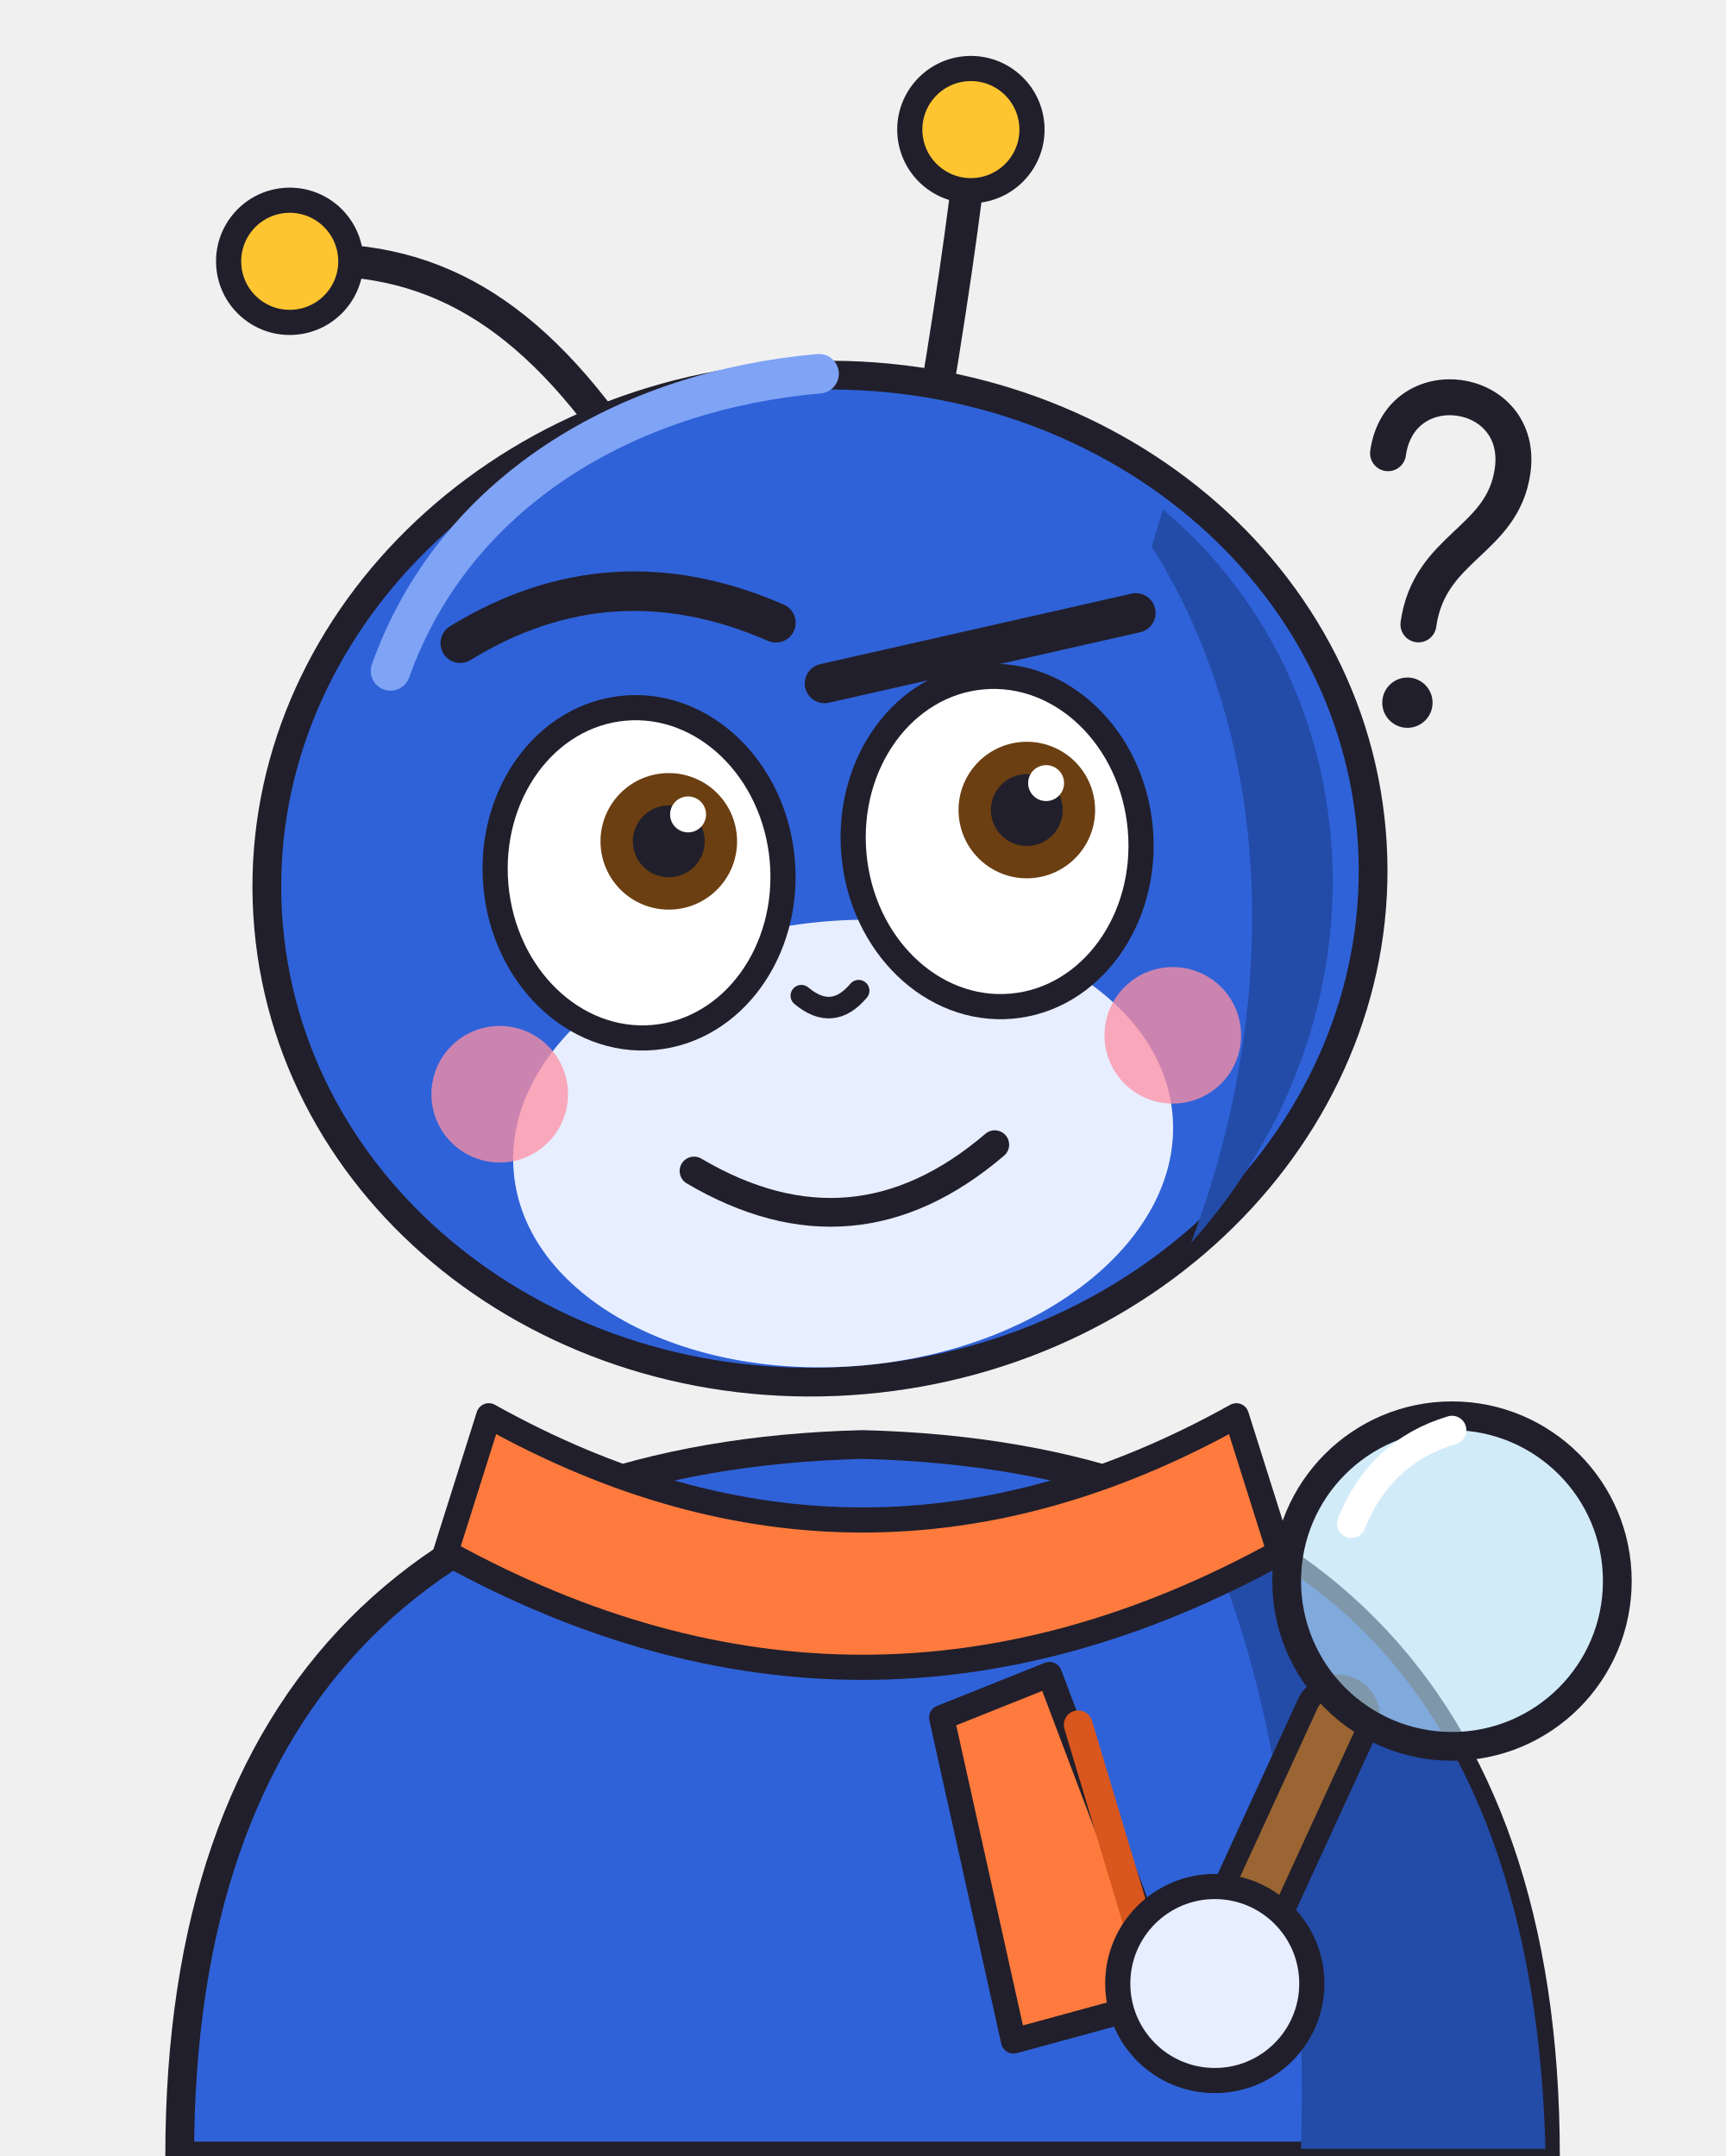
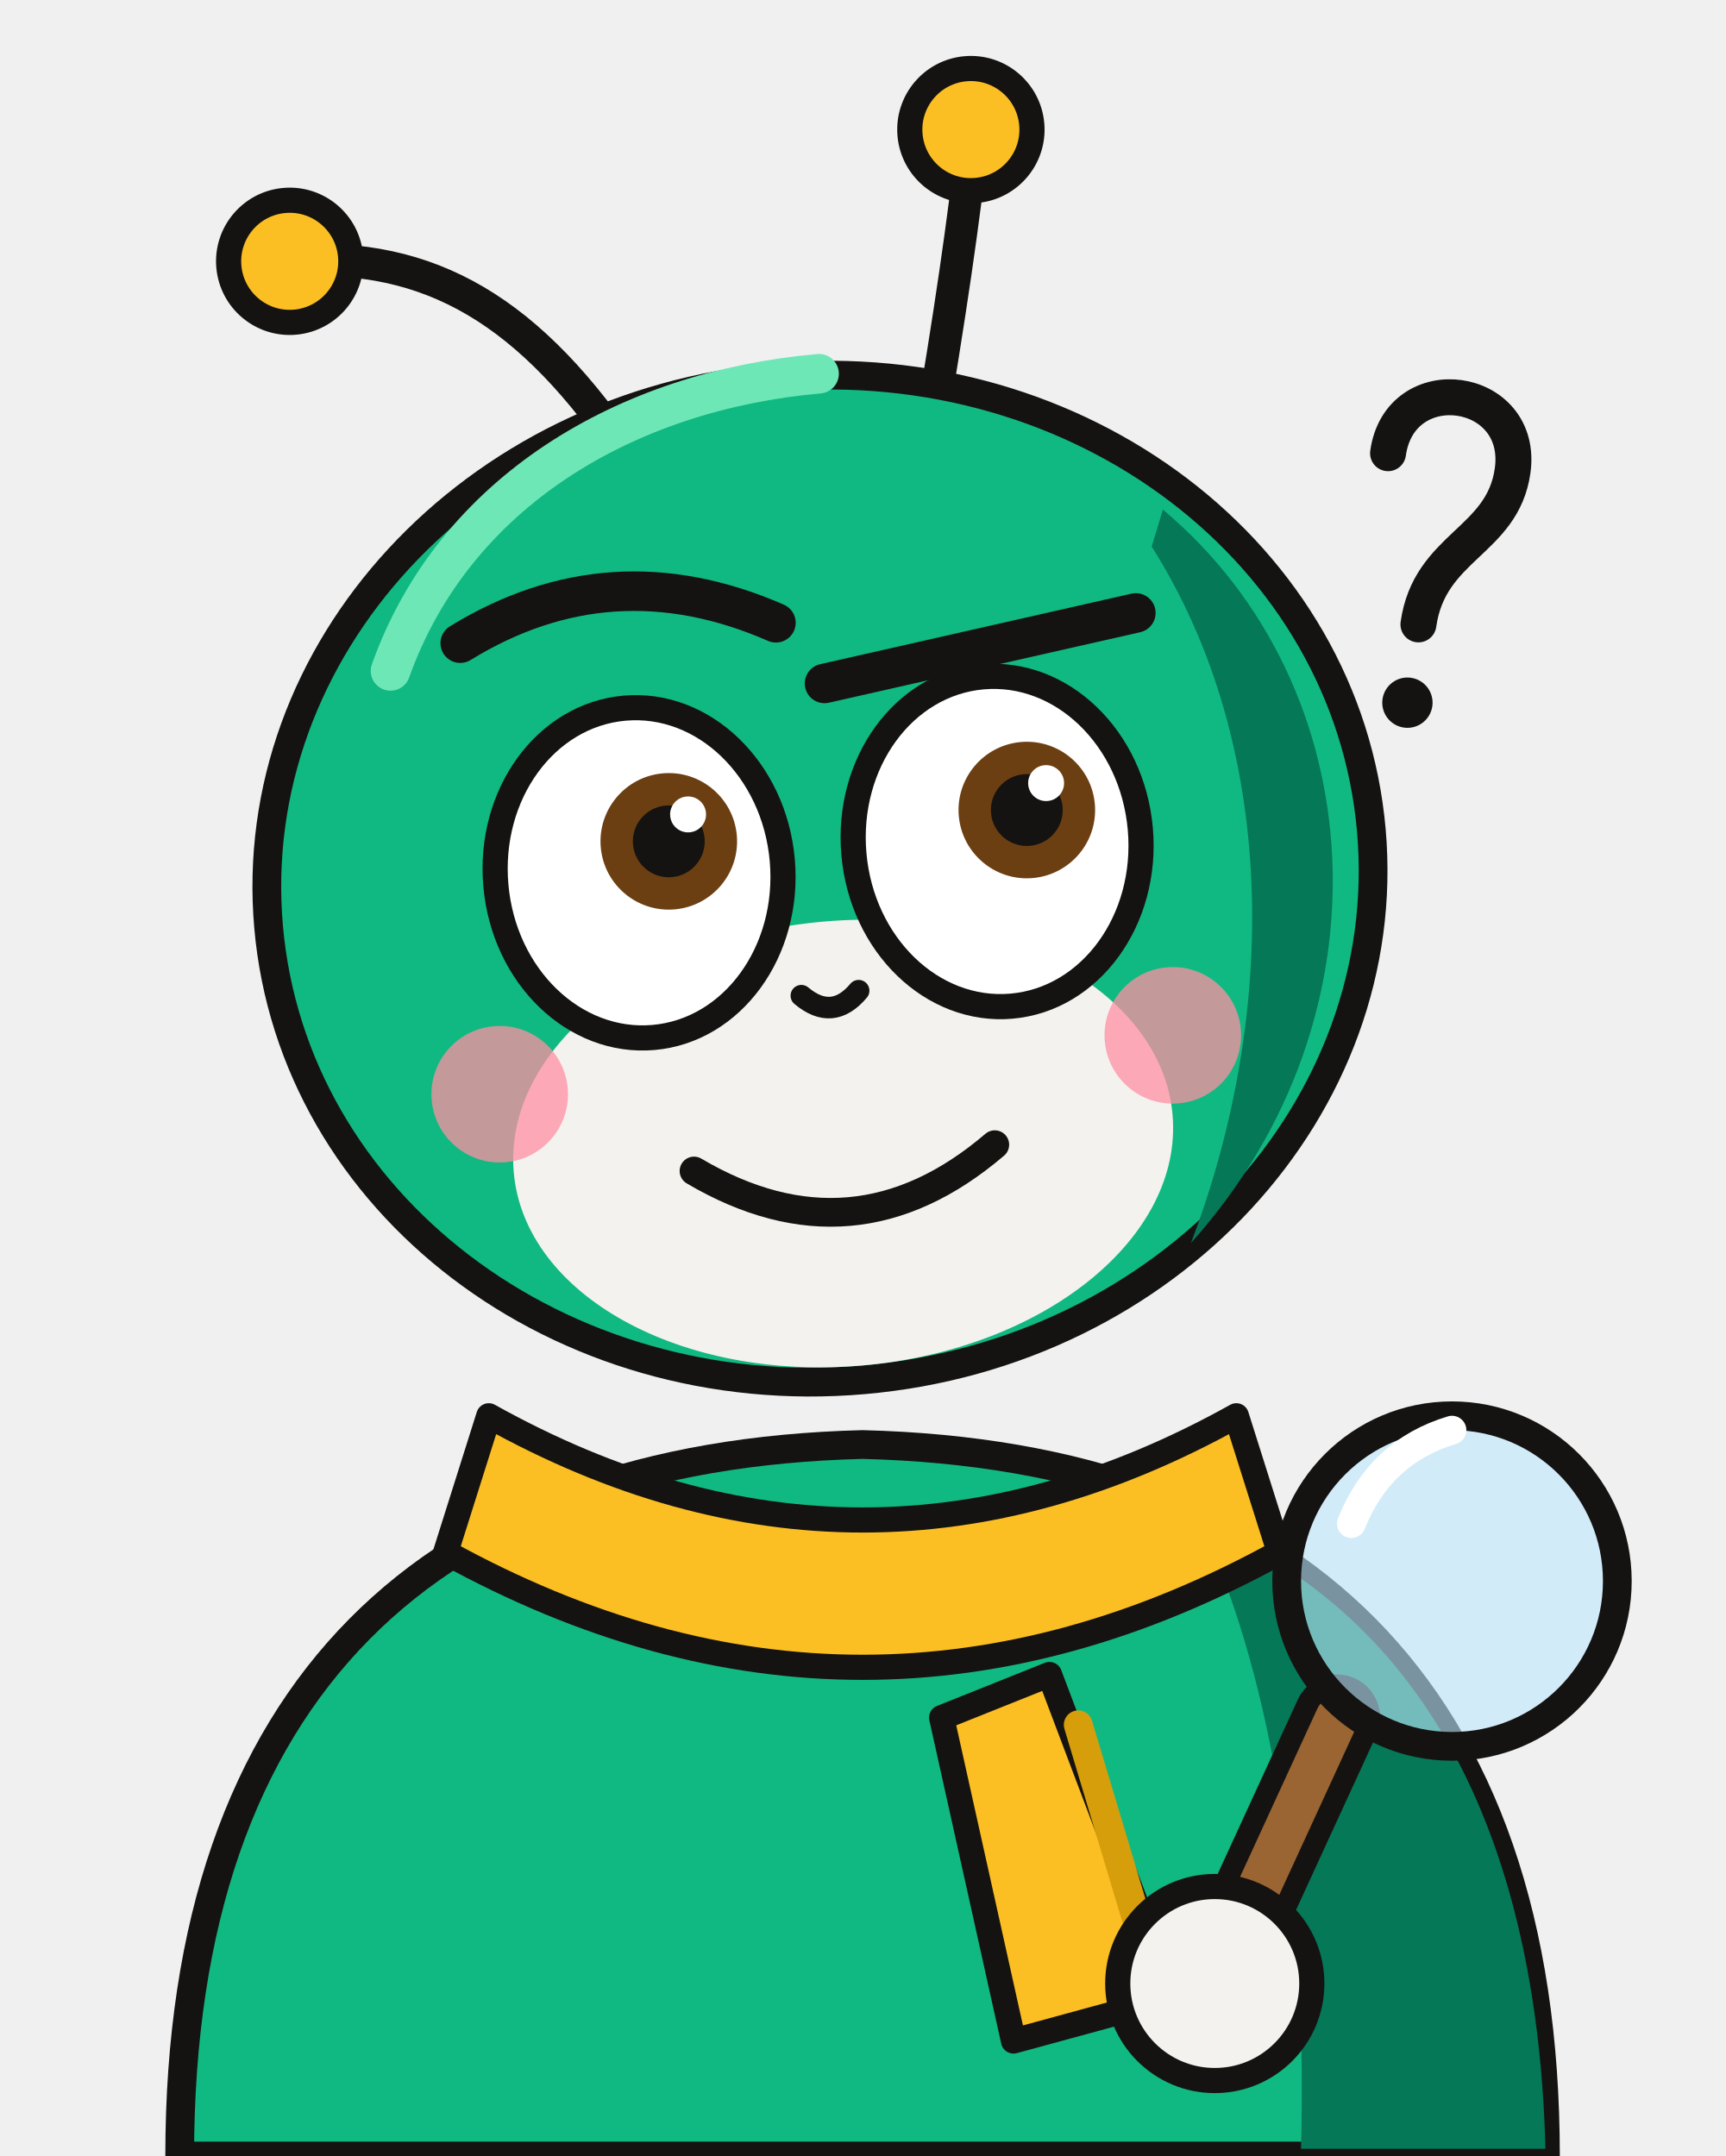
<svg xmlns="http://www.w3.org/2000/svg" width="480" height="600" viewBox="0 0 480 600" stroke-linejoin="round" stroke-linecap="round">
-   <path d="M50 600 C50 470 120 405 240 402 C360 405 430 470 430 600 Z" fill="#2F62D8" stroke="#211F2B" stroke-width="8" />
-   <path d="M334 424 C402 452 428 520 430 598 L362 598 C364 522 352 462 334 424 Z" fill="#234BA8" />
-   <path d="M136 394 Q240 452 344 394 L356 432 Q240 496 124 432 Z" fill="#FF7B3D" stroke="#211F2B" stroke-width="7" />
-   <path d="M292 466 L326 556 L282 568 L262 478 Z" fill="#FF7B3D" stroke="#211F2B" stroke-width="7" />
-   <path d="M300 480 L318 540" stroke="#D9561E" stroke-width="8" fill="none" />
+   <path d="M50 600 C50 470 120 405 240 402 C360 405 430 470 430 600 Z" fill="#10B981" stroke="#151311" stroke-width="8" />
+   <path d="M334 424 C402 452 428 520 430 598 L362 598 C364 522 352 462 334 424 Z" fill="#047857" />
+   <path d="M136 394 Q240 452 344 394 L356 432 Q240 496 124 432 Z" fill="#FBBF24" stroke="#151311" stroke-width="7" />
+   <path d="M292 466 L326 556 L282 568 L262 478 Z" fill="#FBBF24" stroke="#151311" stroke-width="7" />
+   <path d="M300 480 L318 540" stroke="#D69E0B" stroke-width="8" fill="none" />
  <g transform="rotate(-5 240 380)">
-     <path d="M200 128 C176 82 150 62 112 60" fill="none" stroke="#211F2B" stroke-width="9" />
-     <circle cx="108" cy="60" r="17" fill="#FFC531" stroke="#211F2B" stroke-width="7" />
-     <path d="M280 128 C290 90 296 64 300 44" fill="none" stroke="#211F2B" stroke-width="9" />
-     <circle cx="300" cy="40" r="17" fill="#FFC531" stroke="#211F2B" stroke-width="7" />
-     <ellipse cx="240" cy="244" rx="154" ry="140" fill="#2F62D8" stroke="#211F2B" stroke-width="8" />
-     <path d="M344 150 C398 204 396 296 334 354 C364 292 370 218 340 160 Z" fill="#234BA8" />
-     <path d="M126 176 C148 128 198 104 252 104" fill="none" stroke="#7FA3F5" stroke-width="11" />
-     <ellipse cx="240" cy="318" rx="92" ry="62" fill="#E7EEFF" />
+     <path d="M200 128 C176 82 150 62 112 60" fill="none" stroke="#151311" stroke-width="9" />
+     <circle cx="108" cy="60" r="17" fill="#FBBF24" stroke="#151311" stroke-width="7" />
+     <path d="M280 128 C290 90 296 64 300 44" fill="none" stroke="#151311" stroke-width="9" />
+     <circle cx="300" cy="40" r="17" fill="#FBBF24" stroke="#151311" stroke-width="7" />
+     <ellipse cx="240" cy="244" rx="154" ry="140" fill="#10B981" stroke="#151311" stroke-width="8" />
+     <path d="M344 150 C398 204 396 296 334 354 C364 292 370 218 340 160 Z" fill="#047857" />
+     <path d="M126 176 C148 128 198 104 252 104" fill="none" stroke="#6EE7B7" stroke-width="11" />
+     <ellipse cx="240" cy="318" rx="92" ry="62" fill="#F4F2EE" />
    <circle cx="146" cy="296" r="19" fill="#FF8FA3" fill-opacity=".75" />
    <circle cx="334" cy="296" r="19" fill="#FF8FA3" fill-opacity=".75" />
-     <ellipse cx="190" cy="238" rx="40" ry="46" fill="#FFFFFF" stroke="#211F2B" stroke-width="7" />
+     <ellipse cx="190" cy="238" rx="40" ry="46" fill="#FFFFFF" stroke="#151311" stroke-width="7" />
    <circle cx="199" cy="230" r="19" fill="#6B3F12" />
-     <circle cx="199" cy="230" r="10" fill="#211F2B" />
+     <circle cx="199" cy="230" r="10" fill="#151311" />
    <circle cx="205" cy="223" r="5" fill="#FFFFFF" />
-     <ellipse cx="290" cy="238" rx="40" ry="46" fill="#FFFFFF" stroke="#211F2B" stroke-width="7" />
+     <ellipse cx="290" cy="238" rx="40" ry="46" fill="#FFFFFF" stroke="#151311" stroke-width="7" />
    <circle cx="299" cy="230" r="19" fill="#6B3F12" />
-     <circle cx="299" cy="230" r="10" fill="#211F2B" />
+     <circle cx="299" cy="230" r="10" fill="#151311" />
    <circle cx="305" cy="223" r="5" fill="#FFFFFF" />
-     <path d="M146 170 Q190 148 234 172" fill="none" stroke="#211F2B" stroke-width="11" />
-     <path d="M246 190 L334 178" fill="none" stroke="#211F2B" stroke-width="11" />
-     <path d="M232 276 Q240 284 248 276" fill="none" stroke="#211F2B" stroke-width="6" />
-     <path d="M198 322 Q240 352 282 322" fill="none" stroke="#211F2B" stroke-width="8" />
+     <path d="M146 170 Q190 148 234 172" fill="none" stroke="#151311" stroke-width="11" />
+     <path d="M246 190 L334 178" fill="none" stroke="#151311" stroke-width="11" />
+     <path d="M232 276 Q240 284 248 276" fill="none" stroke="#151311" stroke-width="6" />
+     <path d="M198 322 Q240 352 282 322" fill="none" stroke="#151311" stroke-width="8" />
  </g>
-   <path d="M338 552 L372 478" fill="none" stroke="#211F2B" stroke-width="24" />
+   <path d="M338 552 L372 478" fill="none" stroke="#151311" stroke-width="24" />
  <path d="M338 552 L372 478" fill="none" stroke="#9A6532" stroke-width="12" />
-   <circle cx="404" cy="440" r="46" fill="#BEE8FF" fill-opacity=".6" stroke="#211F2B" stroke-width="8" />
+   <circle cx="404" cy="440" r="46" fill="#BEE8FF" fill-opacity=".6" stroke="#151311" stroke-width="8" />
  <path d="M376 424 Q384 404 404 398" fill="none" stroke="#FFFFFF" stroke-width="8" />
-   <circle cx="338" cy="552" r="27" fill="#E7EEFF" stroke="#211F2B" stroke-width="7" />
+   <circle cx="338" cy="552" r="27" fill="#F4F2EE" stroke="#151311" stroke-width="7" />
  <g transform="translate(398 150) rotate(8)">
-     <path d="M-15 -22 C-15 -46 20 -46 20 -22 C20 -2 0 2 0 24" fill="none" stroke="#211F2B" stroke-width="10" />
-     <circle cx="0" cy="46" r="7" fill="#211F2B" />
+     <path d="M-15 -22 C-15 -46 20 -46 20 -22 C20 -2 0 2 0 24" fill="none" stroke="#151311" stroke-width="10" />
+     <circle cx="0" cy="46" r="7" fill="#151311" />
  </g>
</svg>
